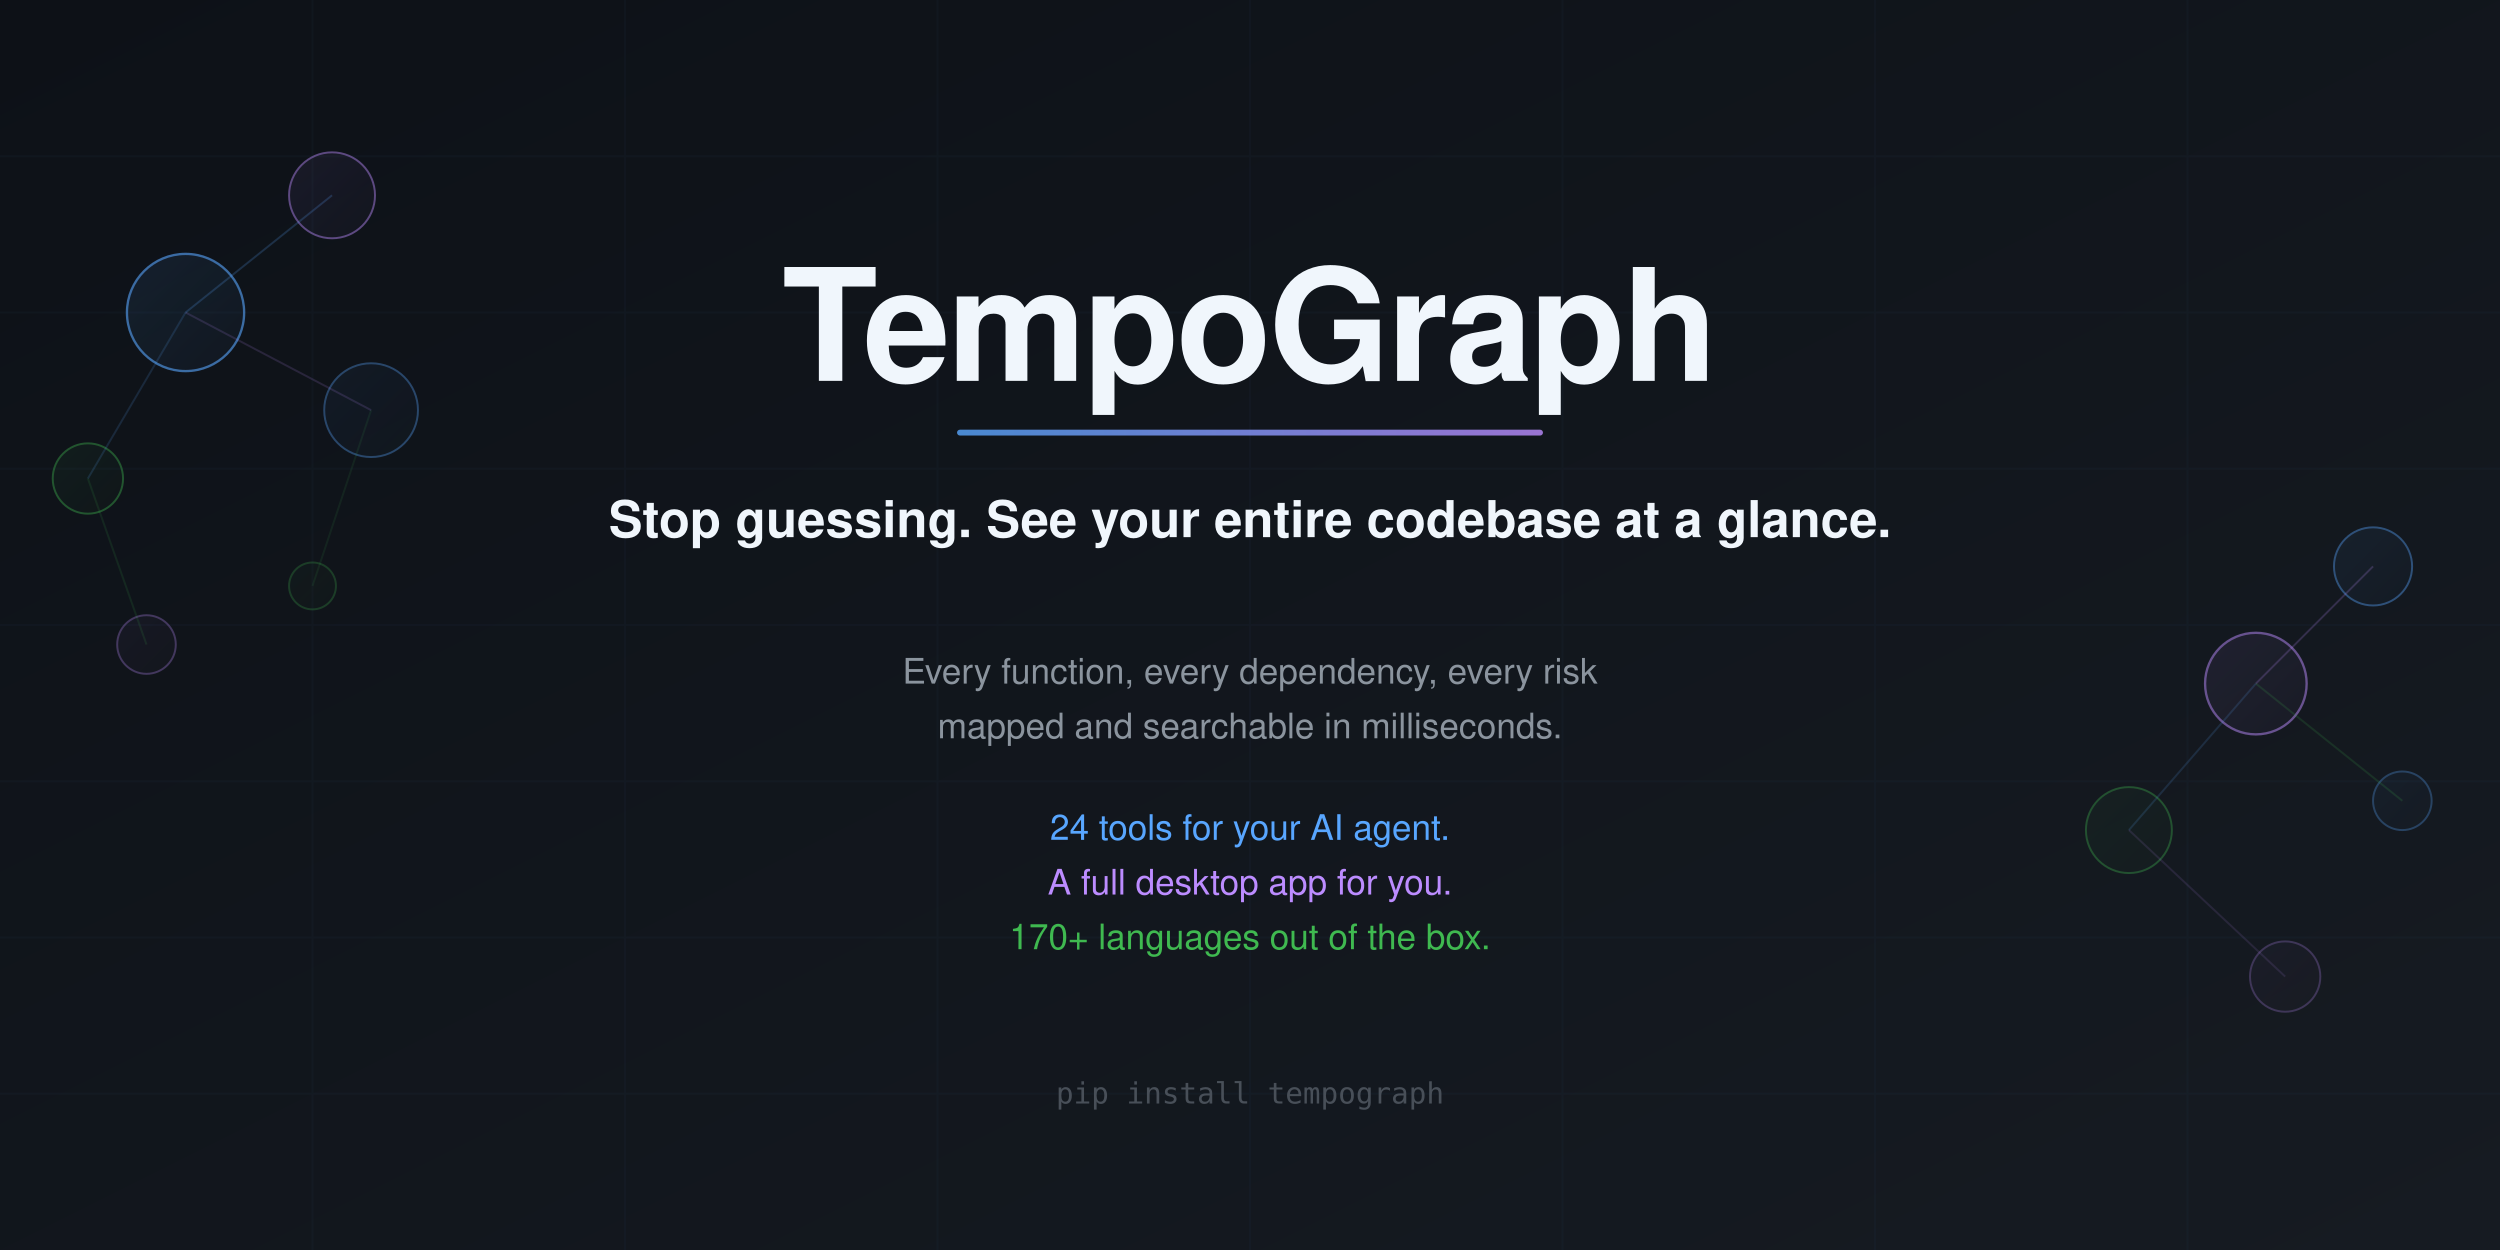
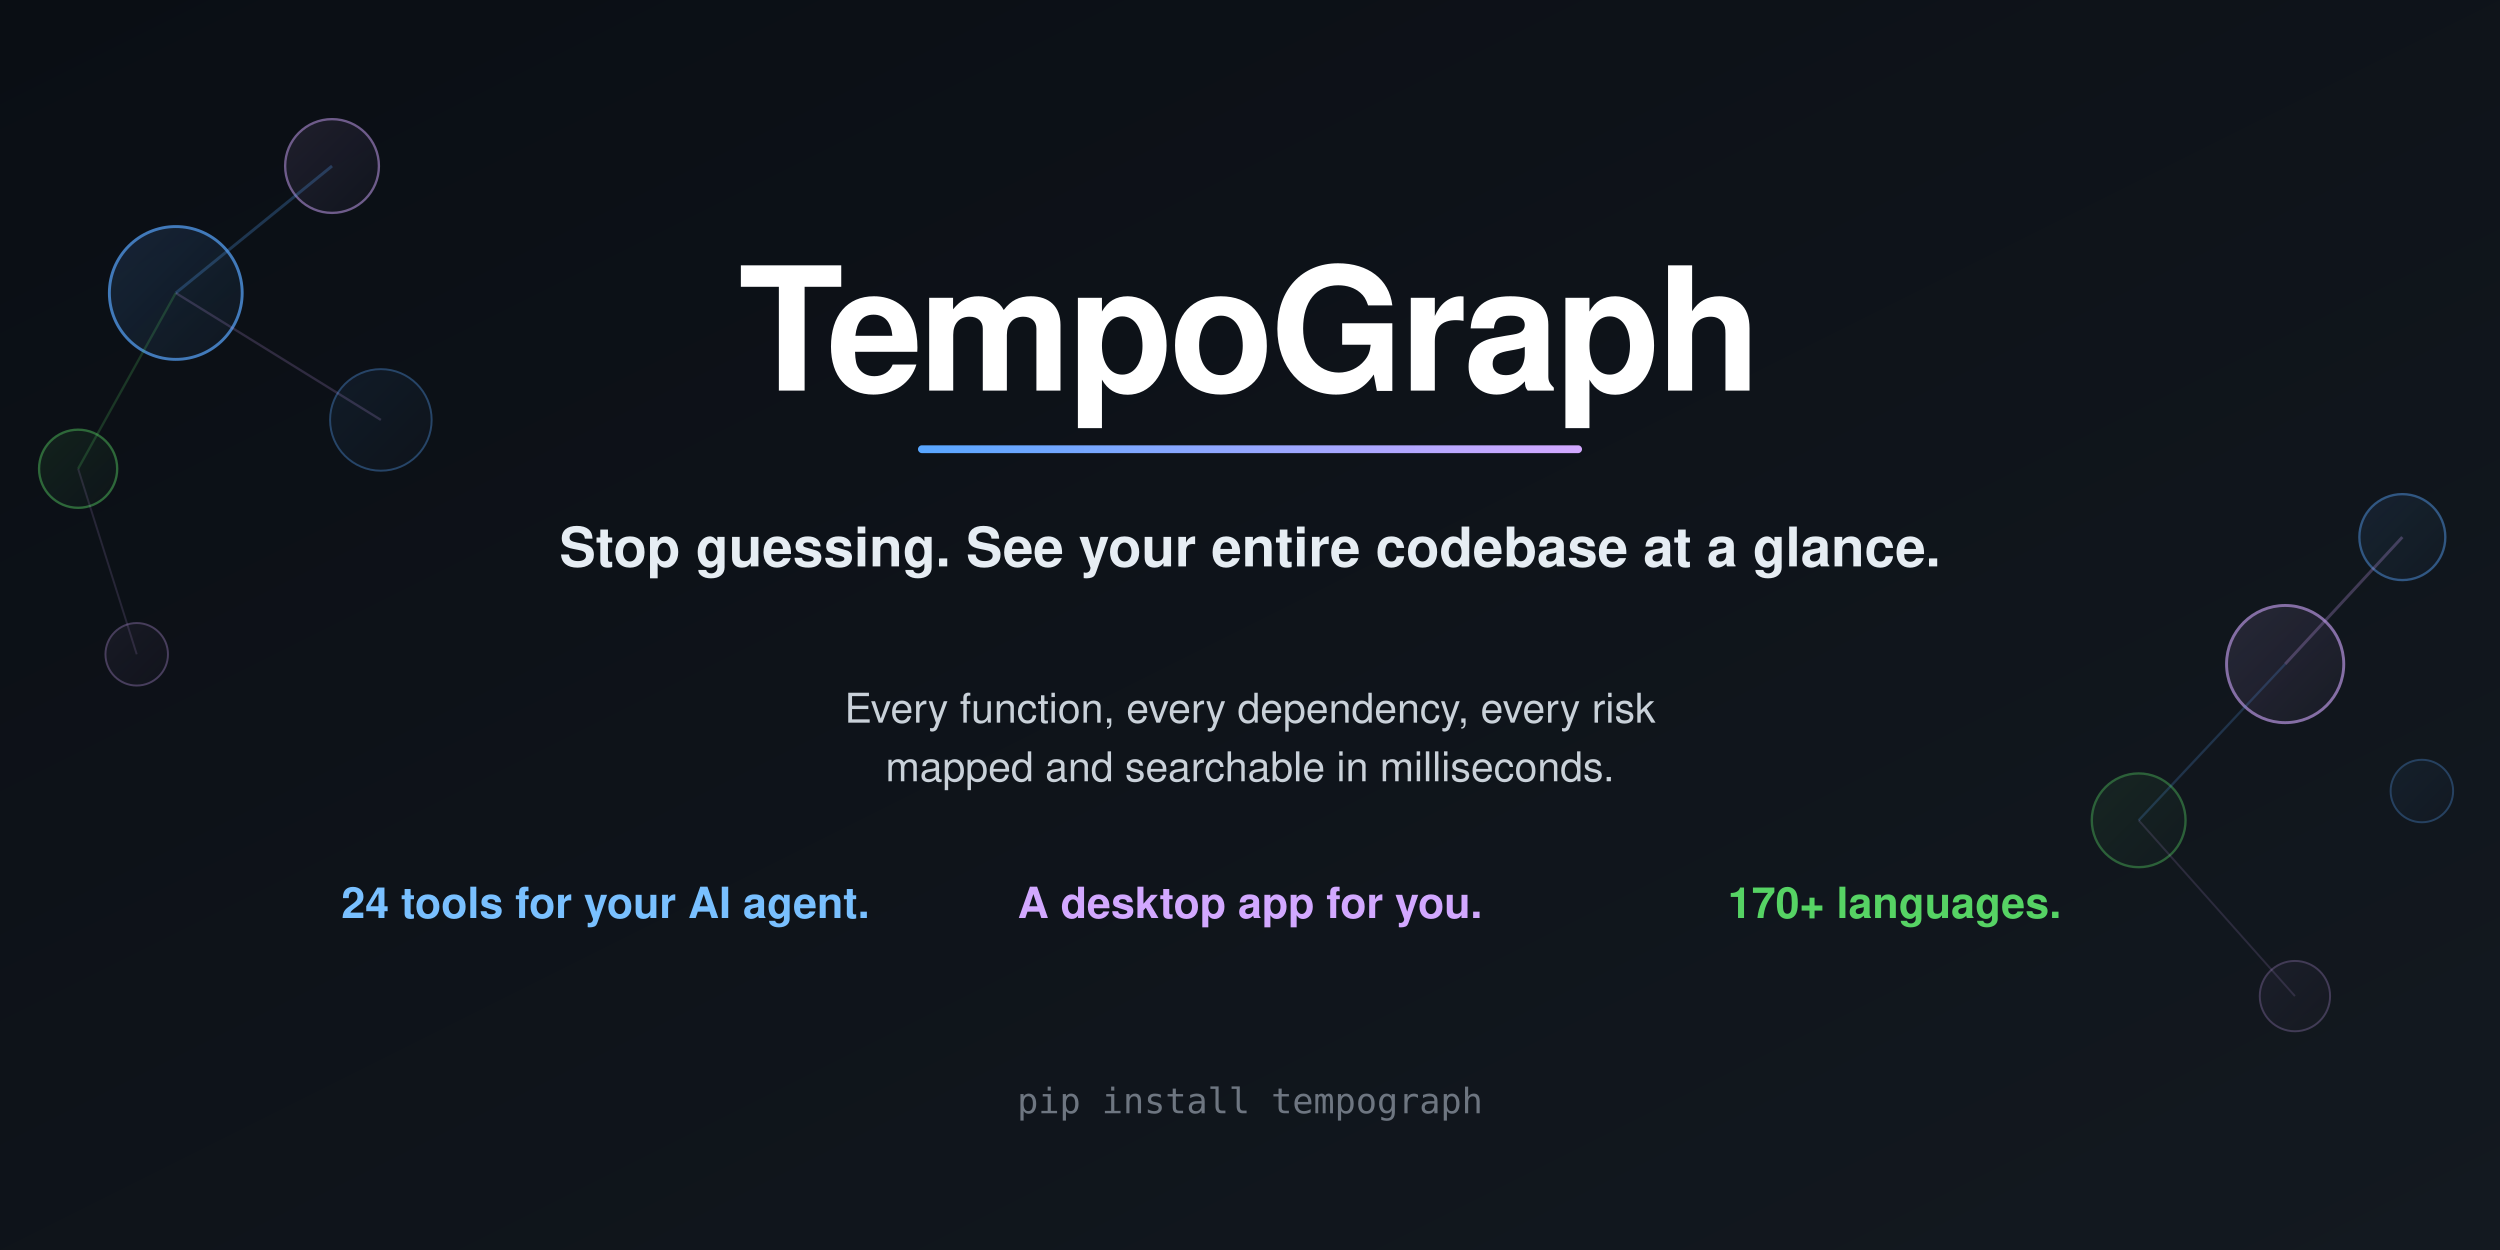
<svg xmlns="http://www.w3.org/2000/svg" width="1280" height="640" viewBox="0 0 1280 640">
  <defs>
    <linearGradient id="bg" x1="0%" y1="0%" x2="100%" y2="100%">
-       <stop offset="0%" style="stop-color:#0d1117" />
-       <stop offset="100%" style="stop-color:#161b22" />
+       <stop offset="0%" style="stop-color:#0a0e14" />
+       <stop offset="100%" style="stop-color:#131920" />
    </linearGradient>
    <linearGradient id="accent" x1="0%" y1="0%" x2="100%" y2="0%">
      <stop offset="0%" style="stop-color:#58a6ff" />
-       <stop offset="100%" style="stop-color:#bc8cff" />
+       <stop offset="100%" style="stop-color:#d2a8ff" />
    </linearGradient>
-     <linearGradient id="node1" x1="0%" y1="0%" x2="100%" y2="100%">
-       <stop offset="0%" style="stop-color:#58a6ff;stop-opacity:0.15" />
-       <stop offset="100%" style="stop-color:#58a6ff;stop-opacity:0.05" />
+     <linearGradient id="n1" x1="0%" y1="0%" x2="100%" y2="100%">
+       <stop offset="0%" style="stop-color:#58a6ff;stop-opacity:0.2" />
+       <stop offset="100%" style="stop-color:#58a6ff;stop-opacity:0.06" />
    </linearGradient>
-     <linearGradient id="node2" x1="0%" y1="0%" x2="100%" y2="100%">
-       <stop offset="0%" style="stop-color:#bc8cff;stop-opacity:0.15" />
-       <stop offset="100%" style="stop-color:#bc8cff;stop-opacity:0.05" />
+     <linearGradient id="n2" x1="0%" y1="0%" x2="100%" y2="100%">
+       <stop offset="0%" style="stop-color:#d2a8ff;stop-opacity:0.2" />
+       <stop offset="100%" style="stop-color:#d2a8ff;stop-opacity:0.06" />
    </linearGradient>
-     <linearGradient id="node3" x1="0%" y1="0%" x2="100%" y2="100%">
-       <stop offset="0%" style="stop-color:#3fb950;stop-opacity:0.15" />
-       <stop offset="100%" style="stop-color:#3fb950;stop-opacity:0.05" />
+     <linearGradient id="n3" x1="0%" y1="0%" x2="100%" y2="100%">
+       <stop offset="0%" style="stop-color:#56d364;stop-opacity:0.2" />
+       <stop offset="100%" style="stop-color:#56d364;stop-opacity:0.06" />
    </linearGradient>
  </defs>
  <rect width="1280" height="640" fill="url(#bg)" />
-   <g opacity="0.03" stroke="#58a6ff" stroke-width="1">
-     <line x1="0" y1="80" x2="1280" y2="80" />
-     <line x1="0" y1="160" x2="1280" y2="160" />
-     <line x1="0" y1="240" x2="1280" y2="240" />
-     <line x1="0" y1="320" x2="1280" y2="320" />
-     <line x1="0" y1="400" x2="1280" y2="400" />
-     <line x1="0" y1="480" x2="1280" y2="480" />
-     <line x1="0" y1="560" x2="1280" y2="560" />
-     <line x1="160" y1="0" x2="160" y2="640" />
-     <line x1="320" y1="0" x2="320" y2="640" />
-     <line x1="480" y1="0" x2="480" y2="640" />
-     <line x1="640" y1="0" x2="640" y2="640" />
-     <line x1="800" y1="0" x2="800" y2="640" />
-     <line x1="960" y1="0" x2="960" y2="640" />
-     <line x1="1120" y1="0" x2="1120" y2="640" />
+   <circle cx="90" cy="150" r="34" fill="url(#n1)" stroke="#58a6ff" stroke-width="1.5" opacity="0.7" />
+   <circle cx="170" cy="85" r="24" fill="url(#n2)" stroke="#d2a8ff" stroke-width="1.2" opacity="0.5" />
+   <circle cx="40" cy="240" r="20" fill="url(#n3)" stroke="#56d364" stroke-width="1.2" opacity="0.45" />
+   <circle cx="195" cy="215" r="26" fill="url(#n1)" stroke="#58a6ff" stroke-width="1" opacity="0.35" />
+   <circle cx="70" cy="335" r="16" fill="url(#n2)" stroke="#d2a8ff" stroke-width="1" opacity="0.3" />
+   <line x1="90" y1="150" x2="170" y2="85" stroke="#58a6ff" stroke-width="1.5" opacity="0.25" />
+   <line x1="90" y1="150" x2="40" y2="240" stroke="#56d364" stroke-width="1.2" opacity="0.2" />
+   <line x1="90" y1="150" x2="195" y2="215" stroke="#d2a8ff" stroke-width="1.2" opacity="0.18" />
+   <line x1="40" y1="240" x2="70" y2="335" stroke="#d2a8ff" stroke-width="1" opacity="0.14" />
+   <circle cx="1170" cy="340" r="30" fill="url(#n2)" stroke="#d2a8ff" stroke-width="1.5" opacity="0.6" />
+   <circle cx="1230" cy="275" r="22" fill="url(#n1)" stroke="#58a6ff" stroke-width="1.2" opacity="0.45" />
+   <circle cx="1095" cy="420" r="24" fill="url(#n3)" stroke="#56d364" stroke-width="1.2" opacity="0.4" />
+   <circle cx="1240" cy="405" r="16" fill="url(#n1)" stroke="#58a6ff" stroke-width="1" opacity="0.3" />
+   <circle cx="1175" cy="510" r="18" fill="url(#n2)" stroke="#d2a8ff" stroke-width="1" opacity="0.25" />
+   <line x1="1170" y1="340" x2="1230" y2="275" stroke="#d2a8ff" stroke-width="1.5" opacity="0.25" />
+   <line x1="1170" y1="340" x2="1095" y2="420" stroke="#58a6ff" stroke-width="1.2" opacity="0.2" />
+   <line x1="1095" y1="420" x2="1175" y2="510" stroke="#d2a8ff" stroke-width="1" opacity="0.14" />
+   <text x="640" y="200" text-anchor="middle" font-family="-apple-system, BlinkMacSystemFont, 'Segoe UI', Helvetica, Arial, sans-serif" font-size="88" font-weight="800" fill="#ffffff" letter-spacing="-2">TempoGraph</text>
+   <rect x="470" y="228" width="340" height="4" rx="2" fill="url(#accent)" />
+   <text x="640" y="290" text-anchor="middle" font-family="-apple-system, BlinkMacSystemFont, 'Segoe UI', Helvetica, Arial, sans-serif" font-size="28" font-weight="600" fill="#e6edf3">Stop guessing. See your entire codebase at a glance.</text>
+   <g font-family="-apple-system, BlinkMacSystemFont, 'Segoe UI', Helvetica, Arial, sans-serif" text-anchor="middle">
+     <text x="640" y="370" font-size="21" font-weight="500" fill="#c9d1d9">Every function, every dependency, every risk</text>
+     <text x="640" y="400" font-size="21" font-weight="500" fill="#c9d1d9">mapped and searchable in milliseconds.</text>
+     <text x="310" y="470" font-size="22" font-weight="700" fill="#79c0ff">24 tools for your AI agent.</text>
+     <text x="640" y="470" font-size="22" font-weight="700" fill="#d2a8ff">A desktop app for you.</text>
+     <text x="970" y="470" font-size="22" font-weight="700" fill="#56d364">170+ languages.</text>
  </g>
-   <circle cx="95" cy="160" r="30" fill="url(#node1)" stroke="#58a6ff" stroke-width="1.2" opacity="0.6" />
-   <circle cx="170" cy="100" r="22" fill="url(#node2)" stroke="#bc8cff" stroke-width="1" opacity="0.45" />
-   <circle cx="45" cy="245" r="18" fill="url(#node3)" stroke="#3fb950" stroke-width="1" opacity="0.4" />
-   <circle cx="190" cy="210" r="24" fill="url(#node1)" stroke="#58a6ff" stroke-width="1" opacity="0.35" />
-   <circle cx="75" cy="330" r="15" fill="url(#node2)" stroke="#bc8cff" stroke-width="1" opacity="0.3" />
-   <circle cx="160" cy="300" r="12" fill="url(#node3)" stroke="#3fb950" stroke-width="1" opacity="0.25" />
-   <line x1="95" y1="160" x2="170" y2="100" stroke="#58a6ff" stroke-width="1" opacity="0.2" />
-   <line x1="95" y1="160" x2="45" y2="245" stroke="#58a6ff" stroke-width="1" opacity="0.15" />
-   <line x1="95" y1="160" x2="190" y2="210" stroke="#bc8cff" stroke-width="1" opacity="0.15" />
-   <line x1="45" y1="245" x2="75" y2="330" stroke="#3fb950" stroke-width="1" opacity="0.12" />
-   <line x1="190" y1="210" x2="160" y2="300" stroke="#3fb950" stroke-width="1" opacity="0.1" />
-   <circle cx="1155" cy="350" r="26" fill="url(#node2)" stroke="#bc8cff" stroke-width="1.2" opacity="0.5" />
-   <circle cx="1215" cy="290" r="20" fill="url(#node1)" stroke="#58a6ff" stroke-width="1" opacity="0.4" />
-   <circle cx="1090" cy="425" r="22" fill="url(#node3)" stroke="#3fb950" stroke-width="1" opacity="0.35" />
-   <circle cx="1230" cy="410" r="15" fill="url(#node1)" stroke="#58a6ff" stroke-width="1" opacity="0.3" />
-   <circle cx="1170" cy="500" r="18" fill="url(#node2)" stroke="#bc8cff" stroke-width="1" opacity="0.25" />
-   <line x1="1155" y1="350" x2="1215" y2="290" stroke="#bc8cff" stroke-width="1" opacity="0.2" />
-   <line x1="1155" y1="350" x2="1090" y2="425" stroke="#58a6ff" stroke-width="1" opacity="0.15" />
-   <line x1="1155" y1="350" x2="1230" y2="410" stroke="#3fb950" stroke-width="1" opacity="0.15" />
-   <line x1="1090" y1="425" x2="1170" y2="500" stroke="#bc8cff" stroke-width="1" opacity="0.12" />
-   <text x="640" y="195" text-anchor="middle" font-family="-apple-system, BlinkMacSystemFont, 'Segoe UI', Helvetica, Arial, sans-serif" font-size="80" font-weight="700" fill="#f0f6fc" letter-spacing="-1.5">TempoGraph</text>
-   <rect x="490" y="220" width="300" height="3" rx="1.5" fill="url(#accent)" opacity="0.8" />
-   <text x="640" y="275" text-anchor="middle" font-family="-apple-system, BlinkMacSystemFont, 'Segoe UI', Helvetica, Arial, sans-serif" font-size="26" font-weight="600" fill="#f0f6fc">Stop guessing. See your entire codebase at a glance.</text>
-   <g font-family="-apple-system, BlinkMacSystemFont, 'Segoe UI', Helvetica, Arial, sans-serif" text-anchor="middle">
-     <text x="640" y="350" font-size="18" fill="#8b949e">Every function, every dependency, every risk</text>
-     <text x="640" y="378" font-size="18" fill="#8b949e">mapped and searchable in milliseconds.</text>
-     <text x="640" y="430" font-size="18" fill="#58a6ff">24 tools for your AI agent.</text>
-     <text x="640" y="458" font-size="18" fill="#bc8cff">A full desktop app for you.</text>
-     <text x="640" y="486" font-size="18" fill="#3fb950">170+ languages out of the box.</text>
-   </g>
-   <text x="640" y="565" text-anchor="middle" font-family="'SF Mono', 'Fira Code', 'Fira Mono', Menlo, monospace" font-size="15" fill="#484f58">pip install tempograph</text>
+   <text x="640" y="570" text-anchor="middle" font-family="'SF Mono', 'Fira Code', Menlo, Consolas, monospace" font-size="18" font-weight="500" fill="#6e7681">pip install tempograph</text>
</svg>
